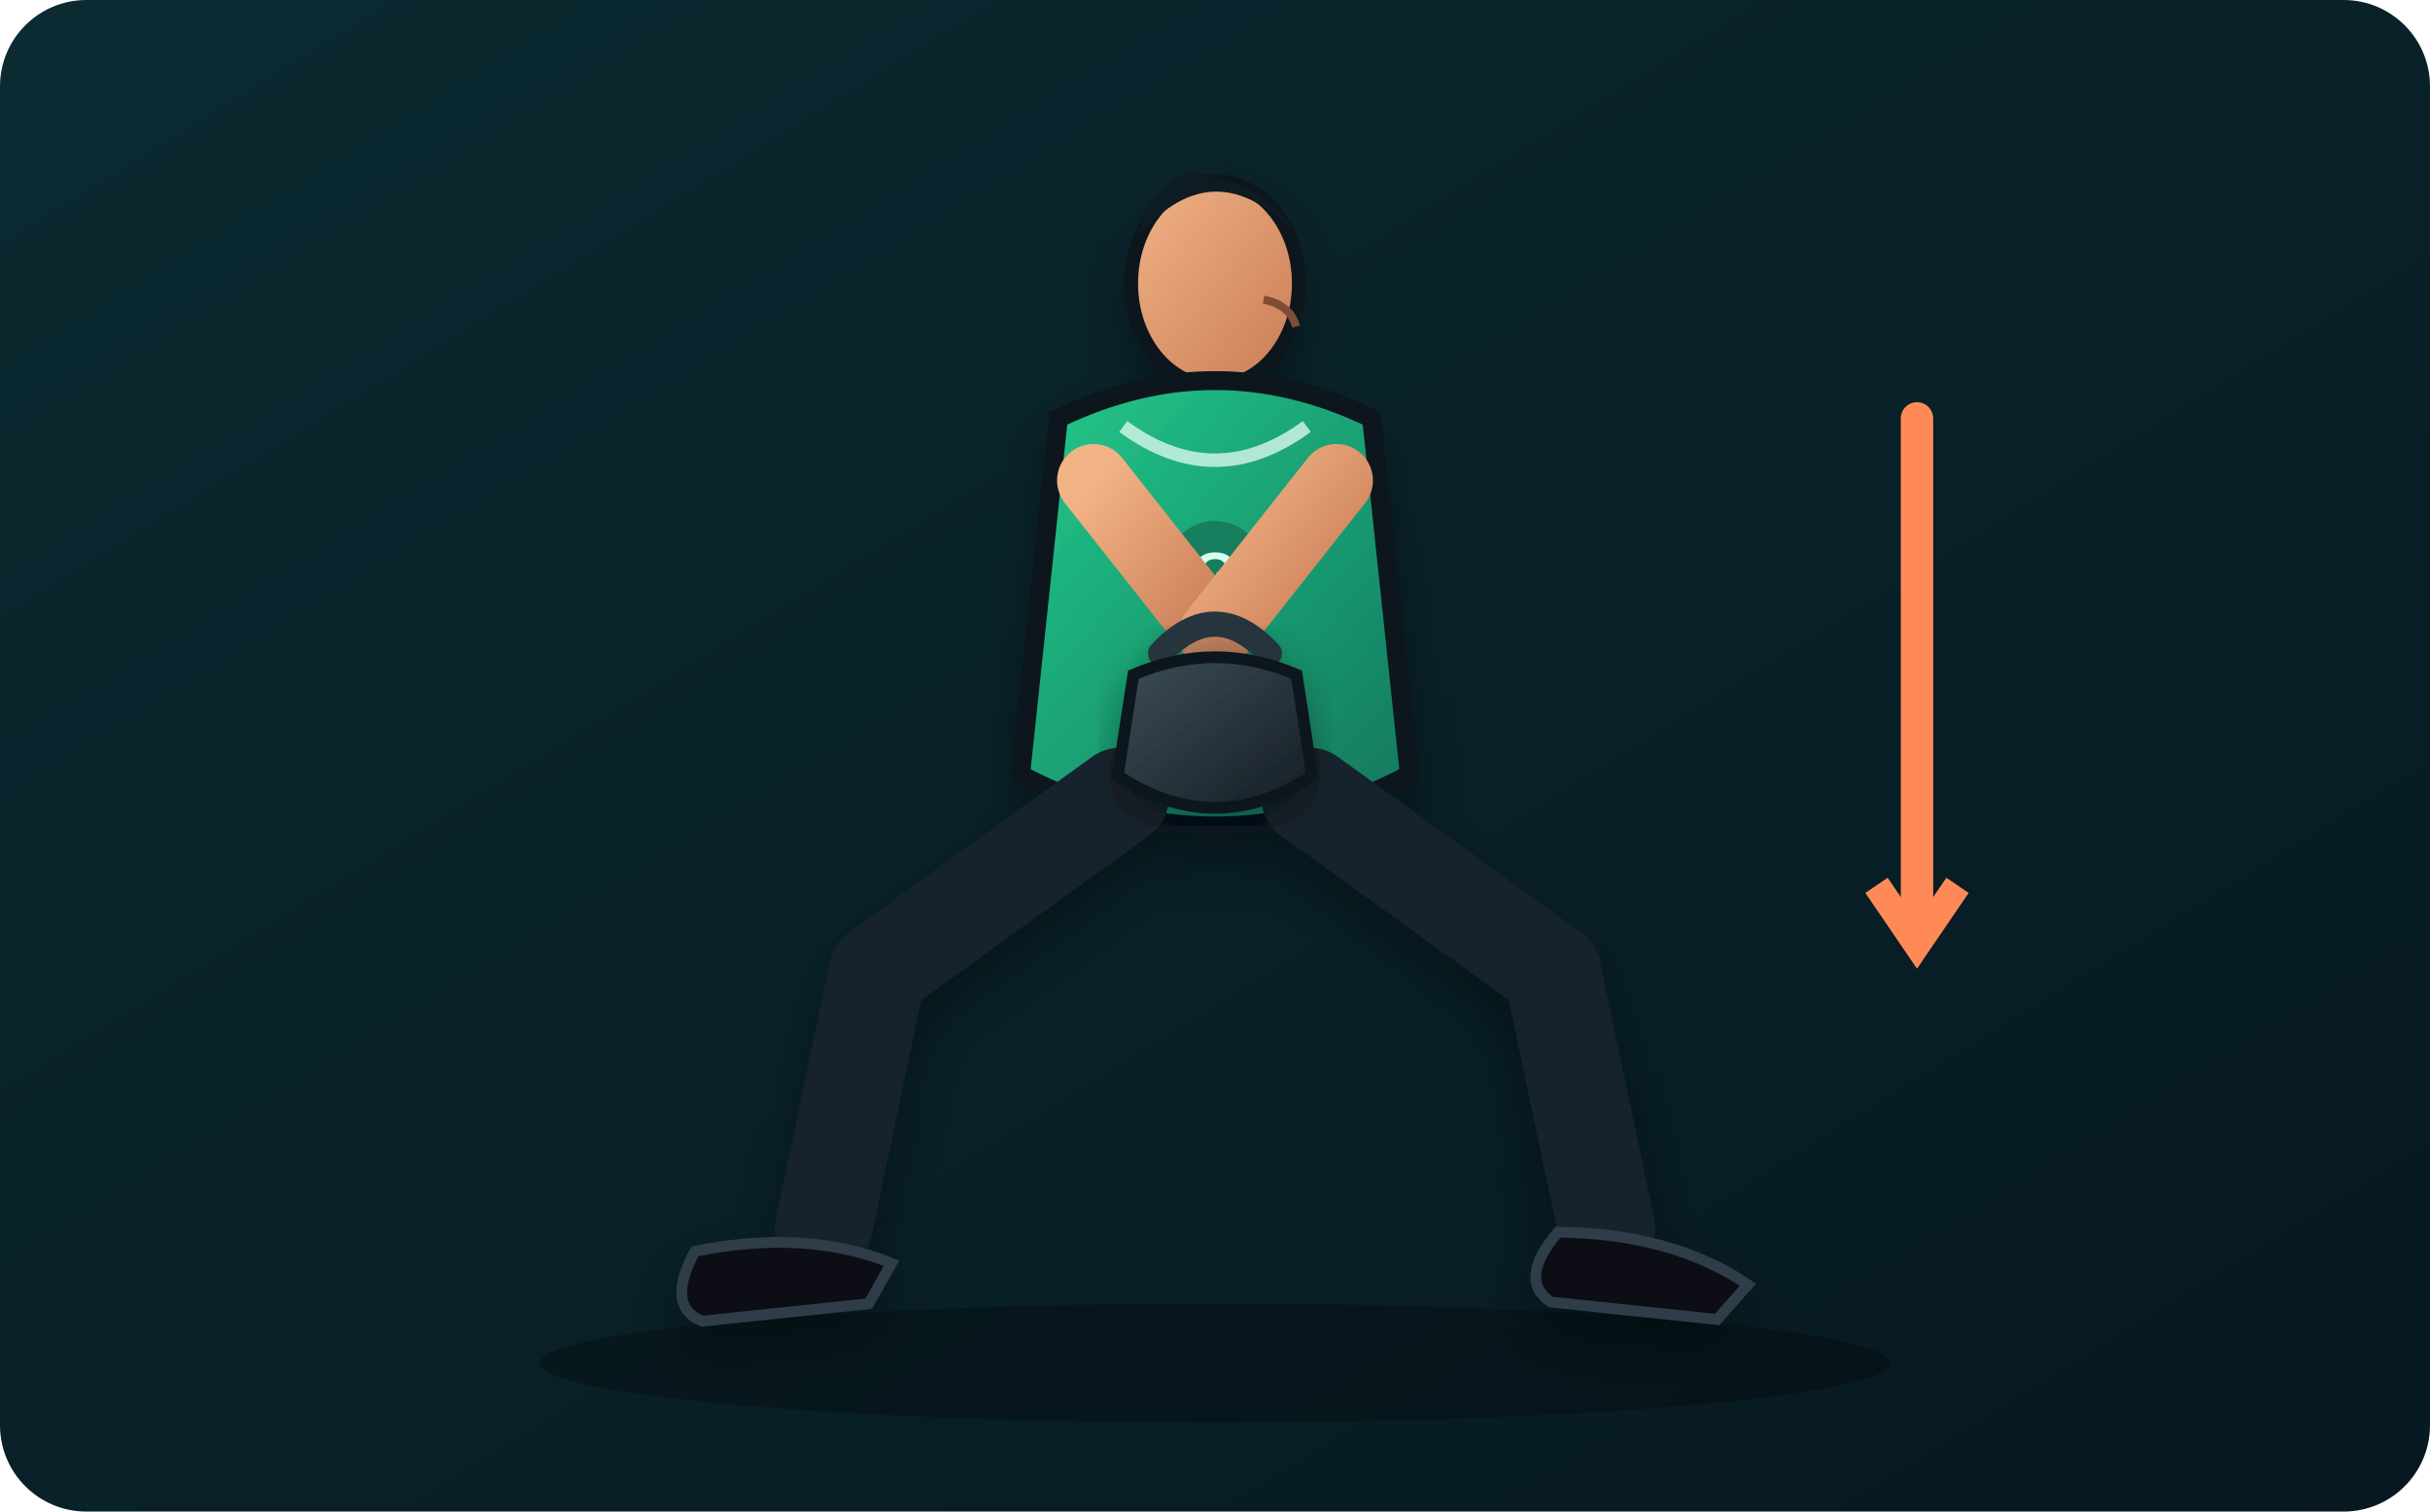
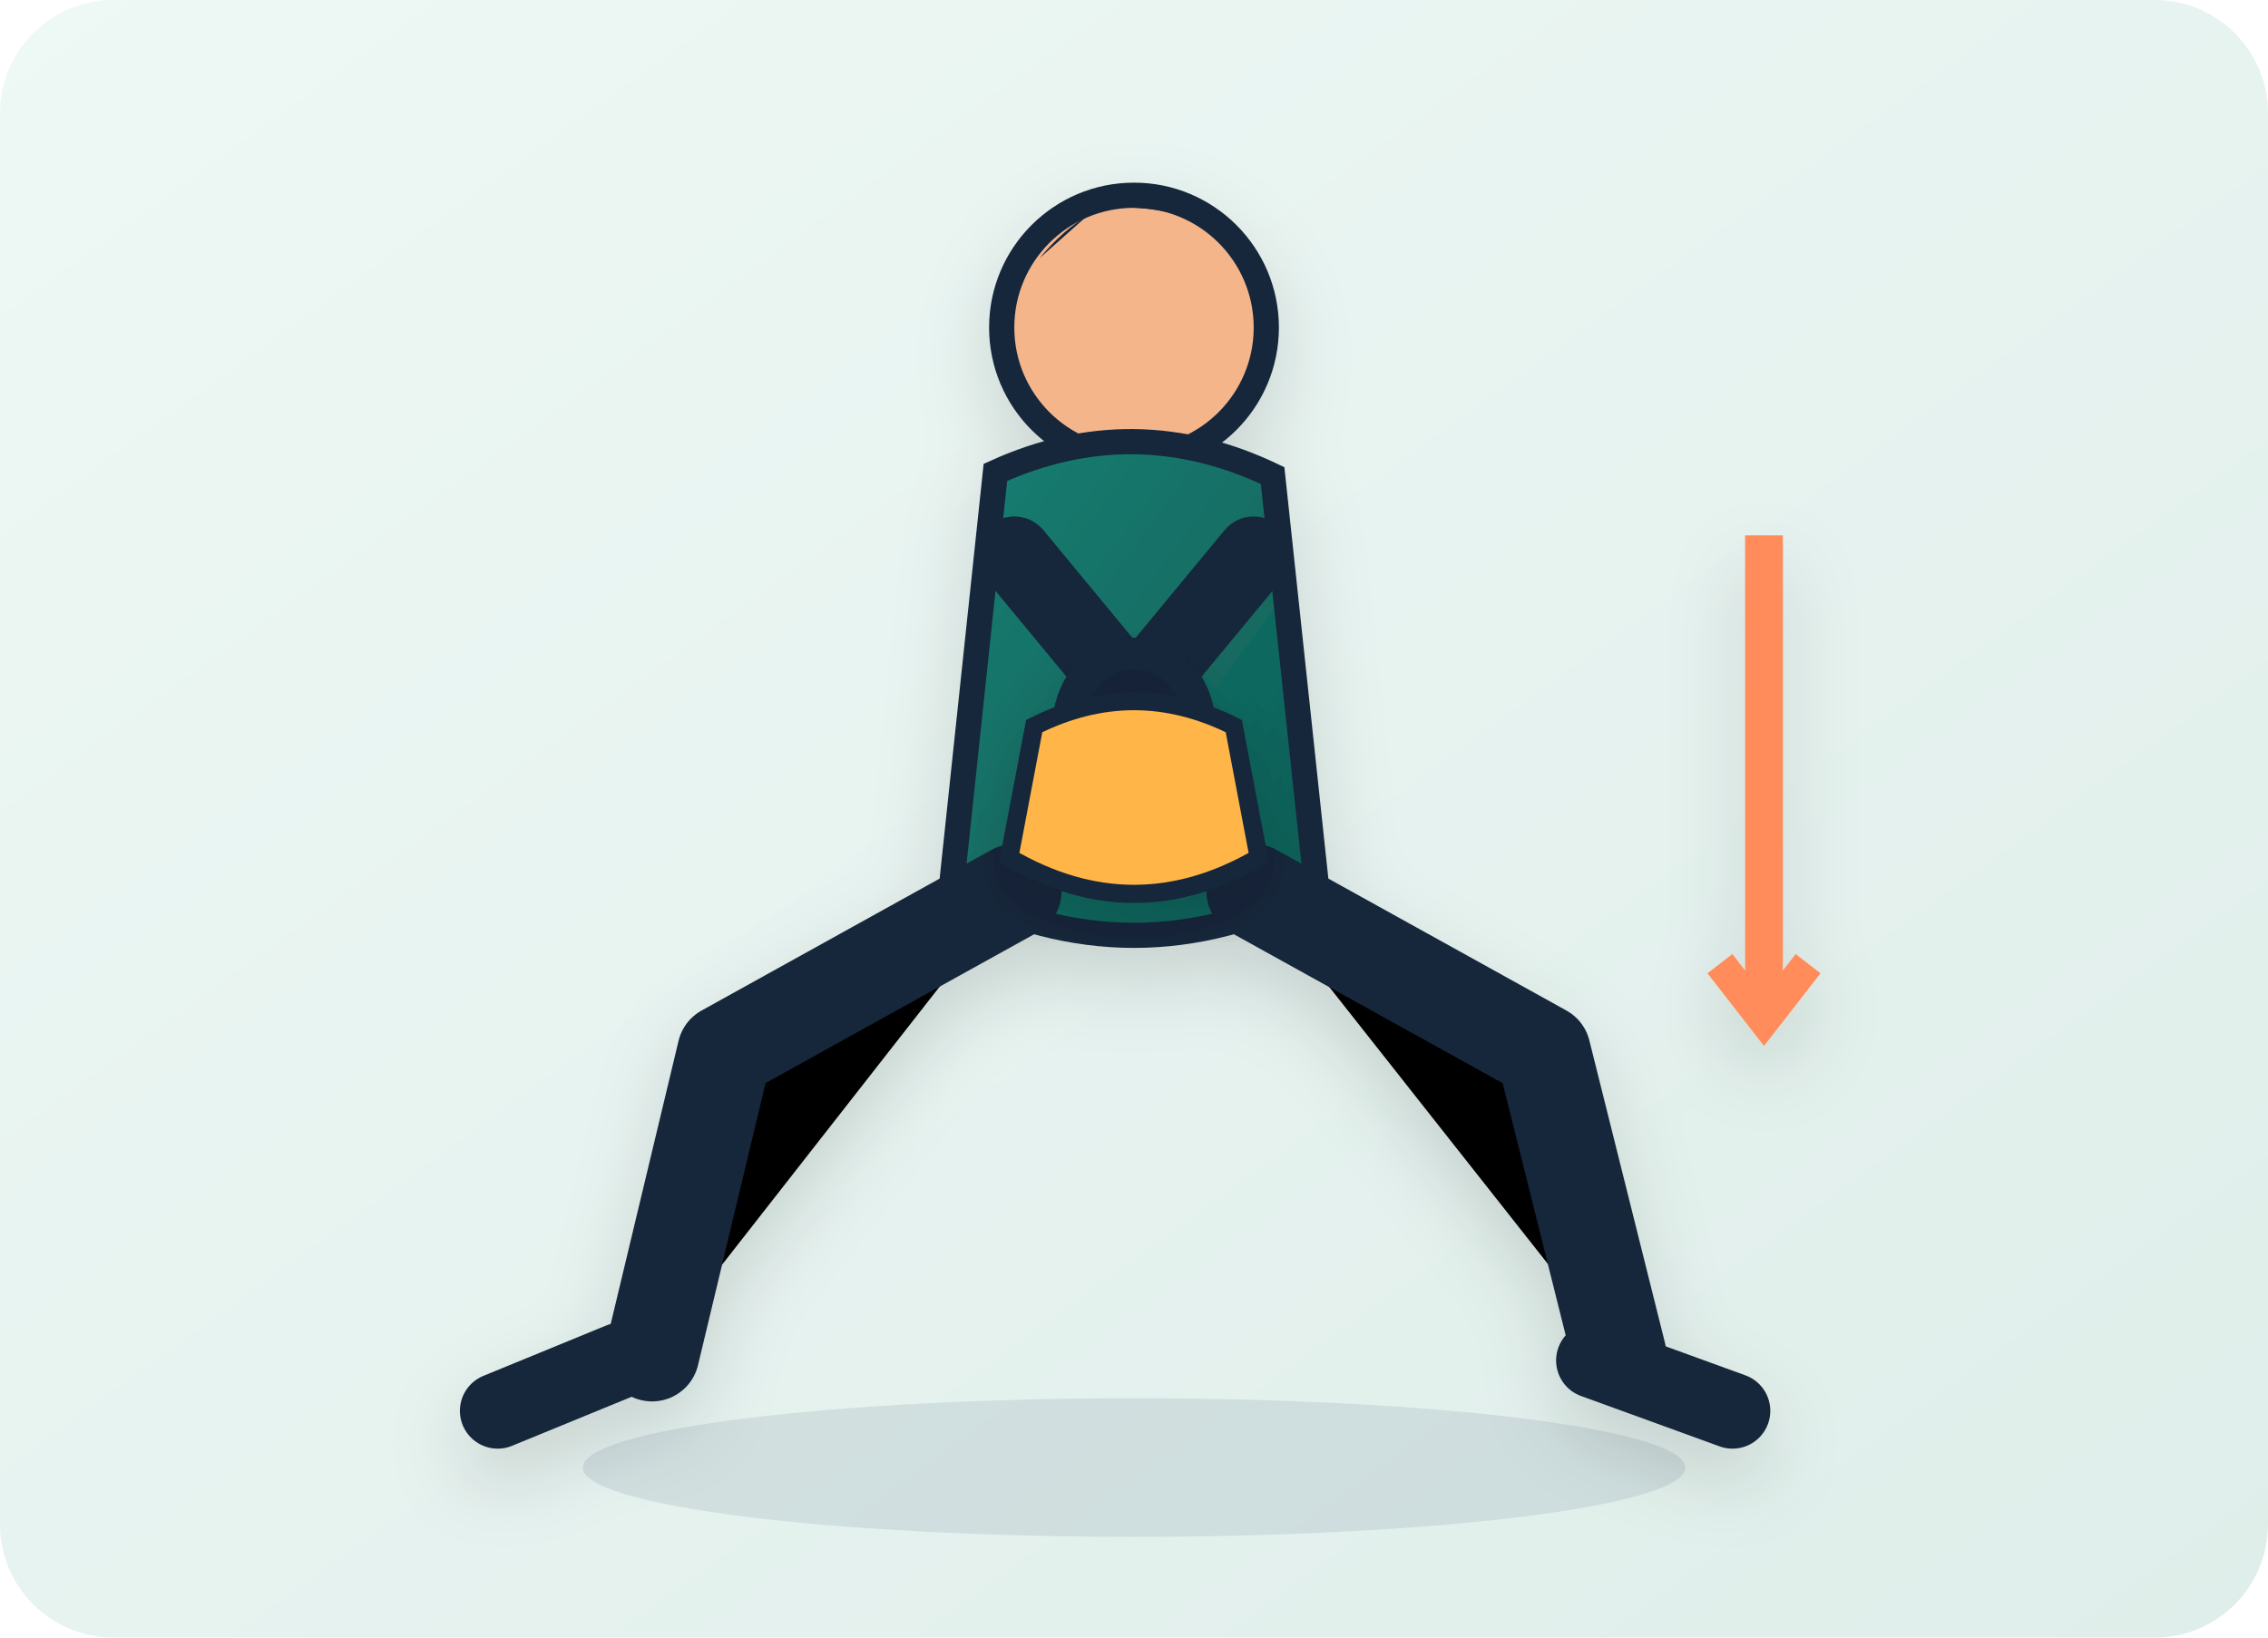
- <svg xmlns="http://www.w3.org/2000/svg" viewBox="0 0 900 560" role="img" aria-labelledby="t d">
+ <svg xmlns="http://www.w3.org/2000/svg" viewBox="0 0 720 520" role="img" aria-labelledby="title desc">
  <defs>
    <linearGradient id="bg" x1="0" y1="0" x2="1" y2="1">
-       <stop offset="0" stop-color="#0b2a31" />
-       <stop offset="1" stop-color="#071820" />
+       <stop offset="0%" stop-color="#eef8f5" />
+       <stop offset="100%" stop-color="#dfeeea" />
    </linearGradient>
    <linearGradient id="shirt" x1="0" y1="0" x2="1" y2="1">
-       <stop offset="0" stop-color="#24c98a" />
-       <stop offset="1" stop-color="#11765d" />
+       <stop offset="0%" stop-color="#177f73" />
+       <stop offset="100%" stop-color="#0e5c55" />
    </linearGradient>
-     <linearGradient id="skin" x1="0" y1="0" x2="1" y2="1">
-       <stop offset="0" stop-color="#f2b386" />
-       <stop offset="1" stop-color="#c97b55" />
-     </linearGradient>
-     <linearGradient id="bell" x1="0" y1="0" x2="1" y2="1">
-       <stop offset="0" stop-color="#3d4d57" />
-       <stop offset="1" stop-color="#141d24" />
-     </linearGradient>
-     <filter id="shadow">
-       <feDropShadow dx="0" dy="10" stdDeviation="10" flood-color="#000" flood-opacity=".35" />
+     <filter id="shadow" x="-20%" y="-20%" width="140%" height="140%">
+       <feDropShadow dx="0" dy="10" stdDeviation="12" flood-opacity=".14" />
    </filter>
  </defs>
-   <rect width="900" height="560" rx="32" fill="url(#bg)" />
-   <ellipse cx="450" cy="505" rx="250" ry="22" fill="#000" opacity=".25" />
+   <rect width="720" height="520" rx="36" fill="url(#bg)" />
+   <ellipse cx="360" cy="466" rx="175" ry="22" fill="#17324d" opacity=".10" />
  <g filter="url(#shadow)">
-     <g transform="translate(450 105) scale(1)">
-       <ellipse cx="0" cy="0" rx="31" ry="38" fill="url(#skin)" stroke="#08151d" stroke-width="5" />
-       <path d="M-28 -18 Q0 -50 30 -18 Q18 -38 -10 -41 Q-26 -34 -28 -18Z" fill="#111b22" />
-       <path d="M18 6 q10 2 12 10" stroke="#7e4b35" stroke-width="3" fill="none" />
+     <circle cx="360" cy="104" r="42" fill="#f4b58b" stroke="#14263b" stroke-width="8" />
+     <path d="M330 82 Q360 46 394 82 Q382 64 348 66Z" fill="#14263b" />
+     <path d="M316 150 Q360 130 404 151 L418 282 Q360 312 302 282 Z" fill="url(#shirt)" stroke="#14263b" stroke-width="8" />
+     <path d="M322 176 L360 222" stroke="#14263b" stroke-width="24" stroke-linecap="round" />
+     <path d="M398 176 L360 222" stroke="#14263b" stroke-width="24" stroke-linecap="round" />
+     <path d="M322 283 L230 334 L207 430" stroke="#14263b" stroke-width="30" stroke-linecap="round" stroke-linejoin="round" />
+     <path d="M398 283 L490 334 L514 430" stroke="#14263b" stroke-width="30" stroke-linecap="round" stroke-linejoin="round" />
+     <path d="M197 432 L158 448" stroke="#14263b" stroke-width="24" stroke-linecap="round" />
+     <path d="M506 432 L550 448" stroke="#14263b" stroke-width="24" stroke-linecap="round" />
+     <g transform="translate(360 232) scale(0.72)" filter="url(#shadow)">
+       <path d="M-28 -10 C-20 -42,20 -42,28 -10" fill="none" stroke="#14263b" stroke-width="14" stroke-linecap="round" />
+       <path d="M-44 -2 Q0 -24 44 -2 L55 56 Q0 88 -55 56 Z" fill="#ffb547" stroke="#14263b" stroke-width="8" />
    </g>
-     <g transform="translate(450 225) rotate(0) scale(1)">
-       <path d="M-58 -70 Q0 -98 58 -70 L72 62 Q0 100 -72 62 Z" fill="url(#shirt)" stroke="#08151d" stroke-width="7" />
-       <path d="M-34 -67 Q0 -42 34 -67" fill="none" stroke="#d7f6ec" stroke-width="5" opacity=".8" />
-       <circle cx="0" cy="-14" r="18" fill="#0f5c49" opacity=".55" />
-       <text x="0" y="-5" text-anchor="middle" font-family="Arial" font-size="22" font-weight="900" fill="#d9fff3">G</text>
-     </g>
-     <path d="M405 178 L450 235" stroke="url(#skin)" stroke-width="27" stroke-linecap="round" />
-     <path d="M495 178 L450 235" stroke="url(#skin)" stroke-width="27" stroke-linecap="round" />
-     <path d="M415 295 L325 360" stroke="#17242e" stroke-width="36" stroke-linecap="round" />
-     <path d="M325 360 L305 455" stroke="#17242e" stroke-width="36" stroke-linecap="round" />
-     <path d="M485 295 L575 360" stroke="#17242e" stroke-width="36" stroke-linecap="round" />
-     <path d="M575 360 L595 455" stroke="#17242e" stroke-width="36" stroke-linecap="round" />
-     <g transform="translate(292 468) rotate(-6)">
-       <path d="M-34 -8 Q8 -12 38 4 L28 18 H-34 Q-47 11 -34 -8Z" fill="#0b1015" stroke="#2d3c46" stroke-width="4" />
-     </g>
-     <g transform="translate(610 468) rotate(6)">
-       <path d="M-34 -8 Q8 -12 38 4 L28 18 H-34 Q-47 11 -34 -8Z" fill="#0b1015" stroke="#2d3c46" stroke-width="4" />
-     </g>
-     <g transform="translate(450 255) scale(0.72)" filter="url(#shadow)">
-       <path d="M-28 -18 Q0 -48 28 -18" fill="none" stroke="#26343d" stroke-width="13" stroke-linecap="round" />
-       <path d="M-42 -7 Q0 -25 42 -7 L50 45 Q0 78 -50 45Z" fill="url(#bell)" stroke="#08151d" stroke-width="6" />
-     </g>
+     <path d="M560 170 L560 320" stroke="#ff8c5a" stroke-width="12" />
+     <path d="M546 306 L560 324 L574 306" fill="none" stroke="#ff8c5a" stroke-width="10" />
  </g>
-   <path d="M710 155 L710 345" stroke="#ff8a58" stroke-width="12" stroke-linecap="round" />
-   <path d="M695 328 L710 350 L725 328" fill="none" stroke="#ff8a58" stroke-width="10" />
</svg>
